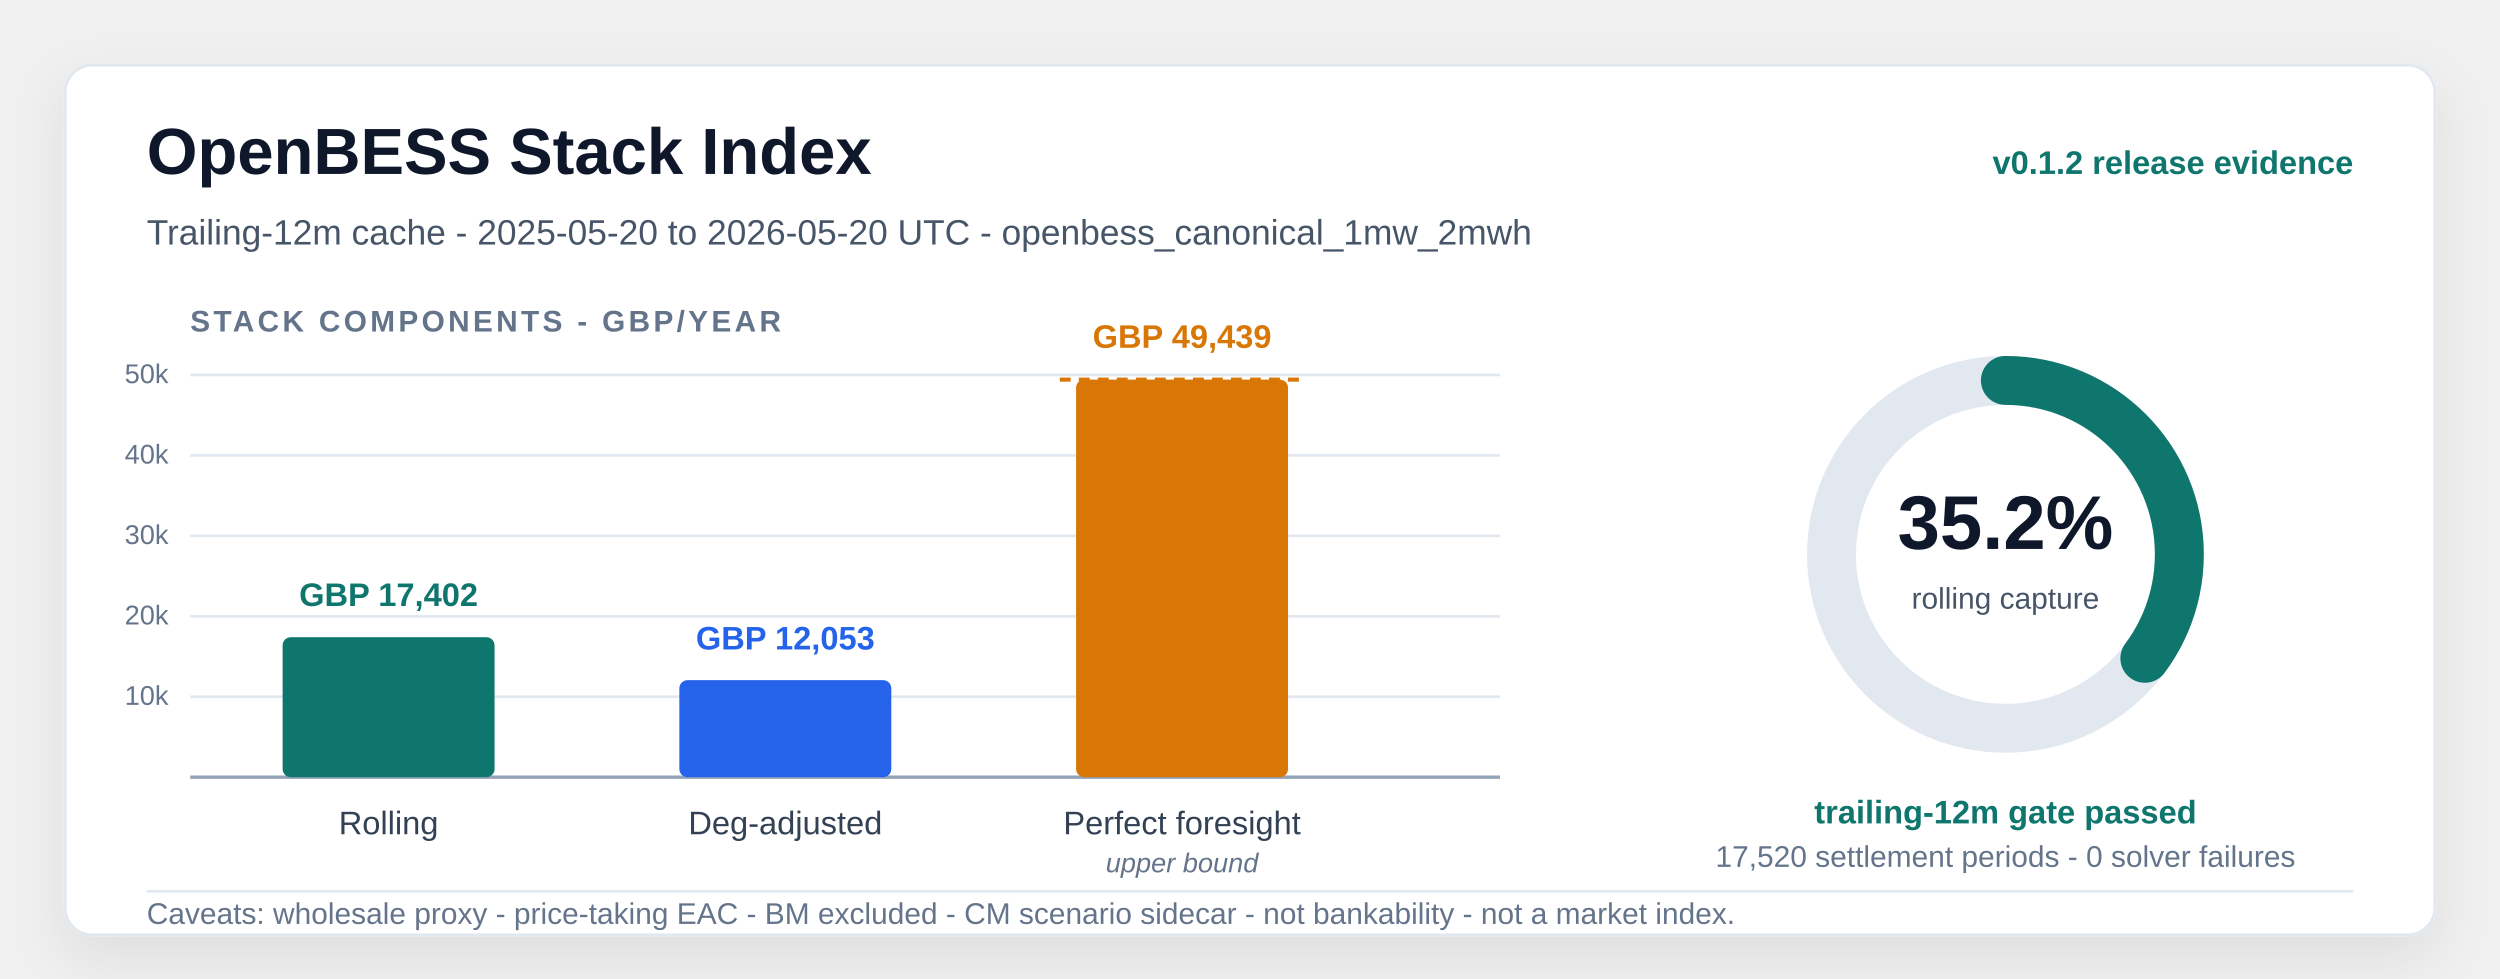
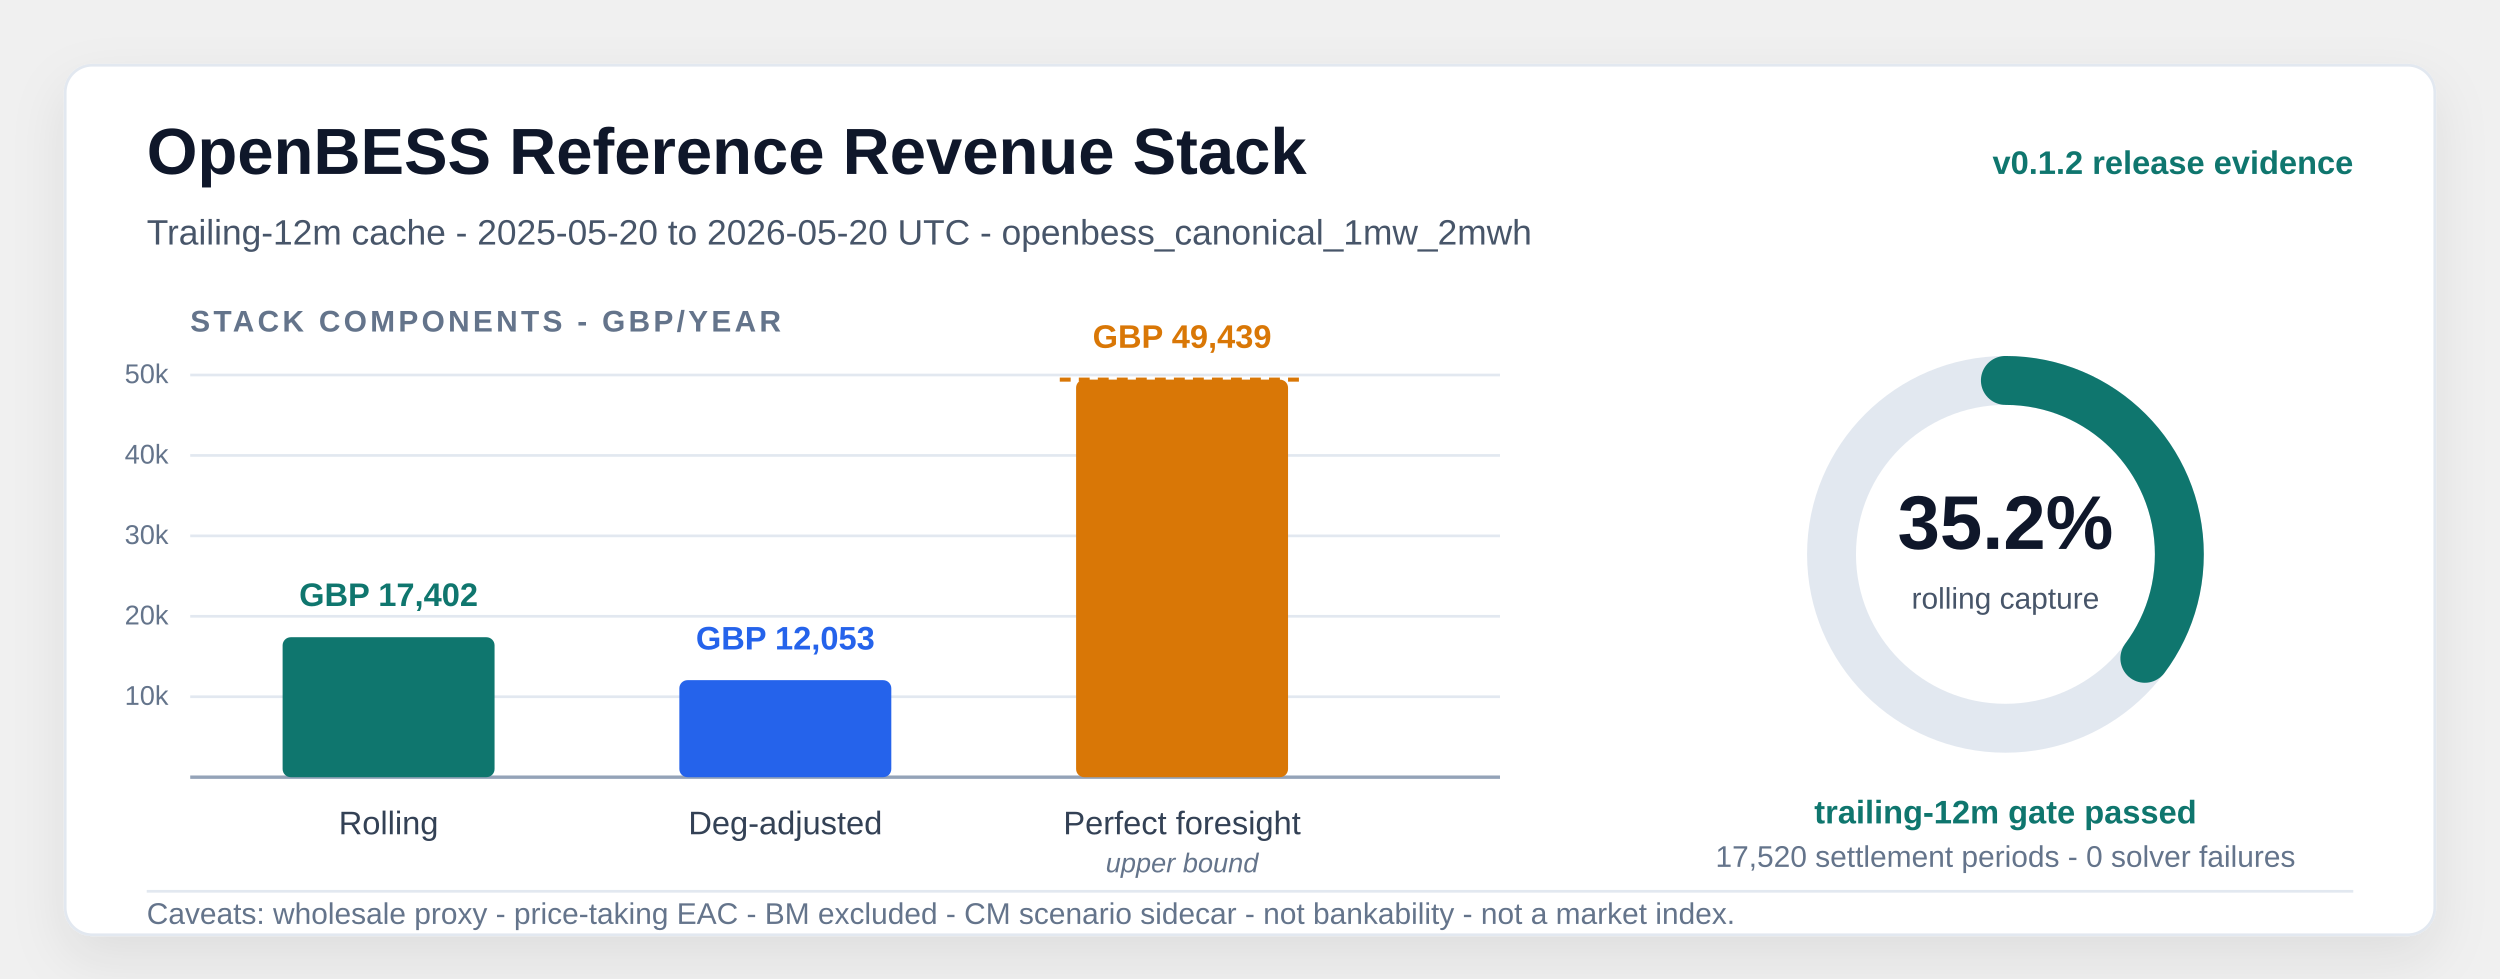
<svg xmlns="http://www.w3.org/2000/svg" width="920" height="360" viewBox="0 0 920 360" role="img" aria-labelledby="title desc">
  <defs>
    <filter id="cardShadow" x="-5%" y="-8%" width="110%" height="116%">
      <feDropShadow dx="0" dy="8" stdDeviation="10" flood-color="#0f172a" flood-opacity="0.08" />
    </filter>
  </defs>
  <rect x="24" y="24" width="872" height="320" rx="10" fill="#ffffff" stroke="#e2e8f0" filter="url(#cardShadow)" />
-   <text x="54" y="64" font-family="Arial, sans-serif" font-size="24" font-weight="700" fill="#0f172a">OpenBESS Stack Index</text>
+   <text x="54" y="64" font-family="Arial, sans-serif" font-size="24" font-weight="700" fill="#0f172a">OpenBESS Reference Revenue Stack</text>
  <text x="54" y="90" font-family="Arial, sans-serif" font-size="13" fill="#475569">Trailing-12m cache - 2025-05-20 to 2026-05-20 UTC - openbess_canonical_1mw_2mwh</text>
  <text x="866" y="64" font-family="Arial, sans-serif" font-size="12" font-weight="700" text-anchor="end" fill="#0f766e">v0.1.2 release evidence</text>
  <text x="70" y="122" font-family="Arial, sans-serif" font-size="11" font-weight="700" letter-spacing="1.2" fill="#64748b">STACK COMPONENTS - GBP/YEAR</text>
  <g stroke="#e2e8f0" stroke-width="1">
    <line x1="70" y1="256.4" x2="552" y2="256.4" />
    <line x1="70" y1="226.8" x2="552" y2="226.8" />
    <line x1="70" y1="197.2" x2="552" y2="197.2" />
    <line x1="70" y1="167.6" x2="552" y2="167.6" />
    <line x1="70" y1="138.0" x2="552" y2="138.0" />
  </g>
  <g font-family="Arial, sans-serif" font-size="10" text-anchor="end" fill="#64748b">
    <text x="62" y="259.4">10k</text>
    <text x="62" y="229.8">20k</text>
    <text x="62" y="200.2">30k</text>
    <text x="62" y="170.6">40k</text>
    <text x="62" y="141.0">50k</text>
  </g>
  <line x1="70" y1="286" x2="552" y2="286" stroke="#94a3b8" stroke-width="1.25" />
  <g font-family="Arial, sans-serif">
    <rect x="104" y="234.5" width="78" height="51.5" rx="3" fill="#0f766e" />
    <text x="143" y="223" font-size="12" font-weight="700" text-anchor="middle" fill="#0f766e">GBP 17,402</text>
    <text x="143" y="307" font-size="12" text-anchor="middle" fill="#334155">Rolling</text>
    <rect x="250" y="250.3" width="78" height="35.7" rx="3" fill="#2563eb" />
    <text x="289" y="239" font-size="12" font-weight="700" text-anchor="middle" fill="#2563eb">GBP 12,053</text>
    <text x="289" y="307" font-size="12" text-anchor="middle" fill="#334155">Deg-adjusted</text>
    <rect x="396" y="139.7" width="78" height="146.3" rx="3" fill="#d97706" />
    <line x1="390" y1="139.7" x2="480" y2="139.7" stroke="#d97706" stroke-width="1.5" stroke-dasharray="4 3" />
    <text x="435" y="128" font-size="12" font-weight="700" text-anchor="middle" fill="#d97706">GBP 49,439</text>
    <text x="435" y="307" font-size="12" text-anchor="middle" fill="#334155">Perfect foresight</text>
    <text x="435" y="321" font-size="10" font-style="italic" text-anchor="middle" fill="#64748b">upper bound</text>
  </g>
  <g font-family="Arial, sans-serif">
    <circle cx="738" cy="204" r="64" fill="none" stroke="#e2e8f0" stroke-width="18" />
    <circle cx="738" cy="204" r="64" fill="none" stroke="#0f766e" stroke-width="18" stroke-linecap="round" stroke-dasharray="141.55 260.57" transform="rotate(-90 738 204)" />
    <text x="738" y="202" font-size="28" font-weight="700" text-anchor="middle" fill="#0f172a">35.2%</text>
    <text x="738" y="224" font-size="11" text-anchor="middle" fill="#475569">rolling capture</text>
    <text x="738" y="303" font-size="12" font-weight="700" text-anchor="middle" fill="#0f766e">trailing-12m gate passed</text>
    <text x="738" y="319" font-size="11" text-anchor="middle" fill="#64748b">17,520 settlement periods - 0 solver failures</text>
  </g>
  <line x1="54" y1="328" x2="866" y2="328" stroke="#e2e8f0" stroke-width="1" />
  <text x="54" y="340" font-family="Arial, sans-serif" font-size="11" fill="#64748b">Caveats: wholesale proxy - price-taking EAC - BM excluded - CM scenario sidecar - not bankability - not a market index.</text>
</svg>
